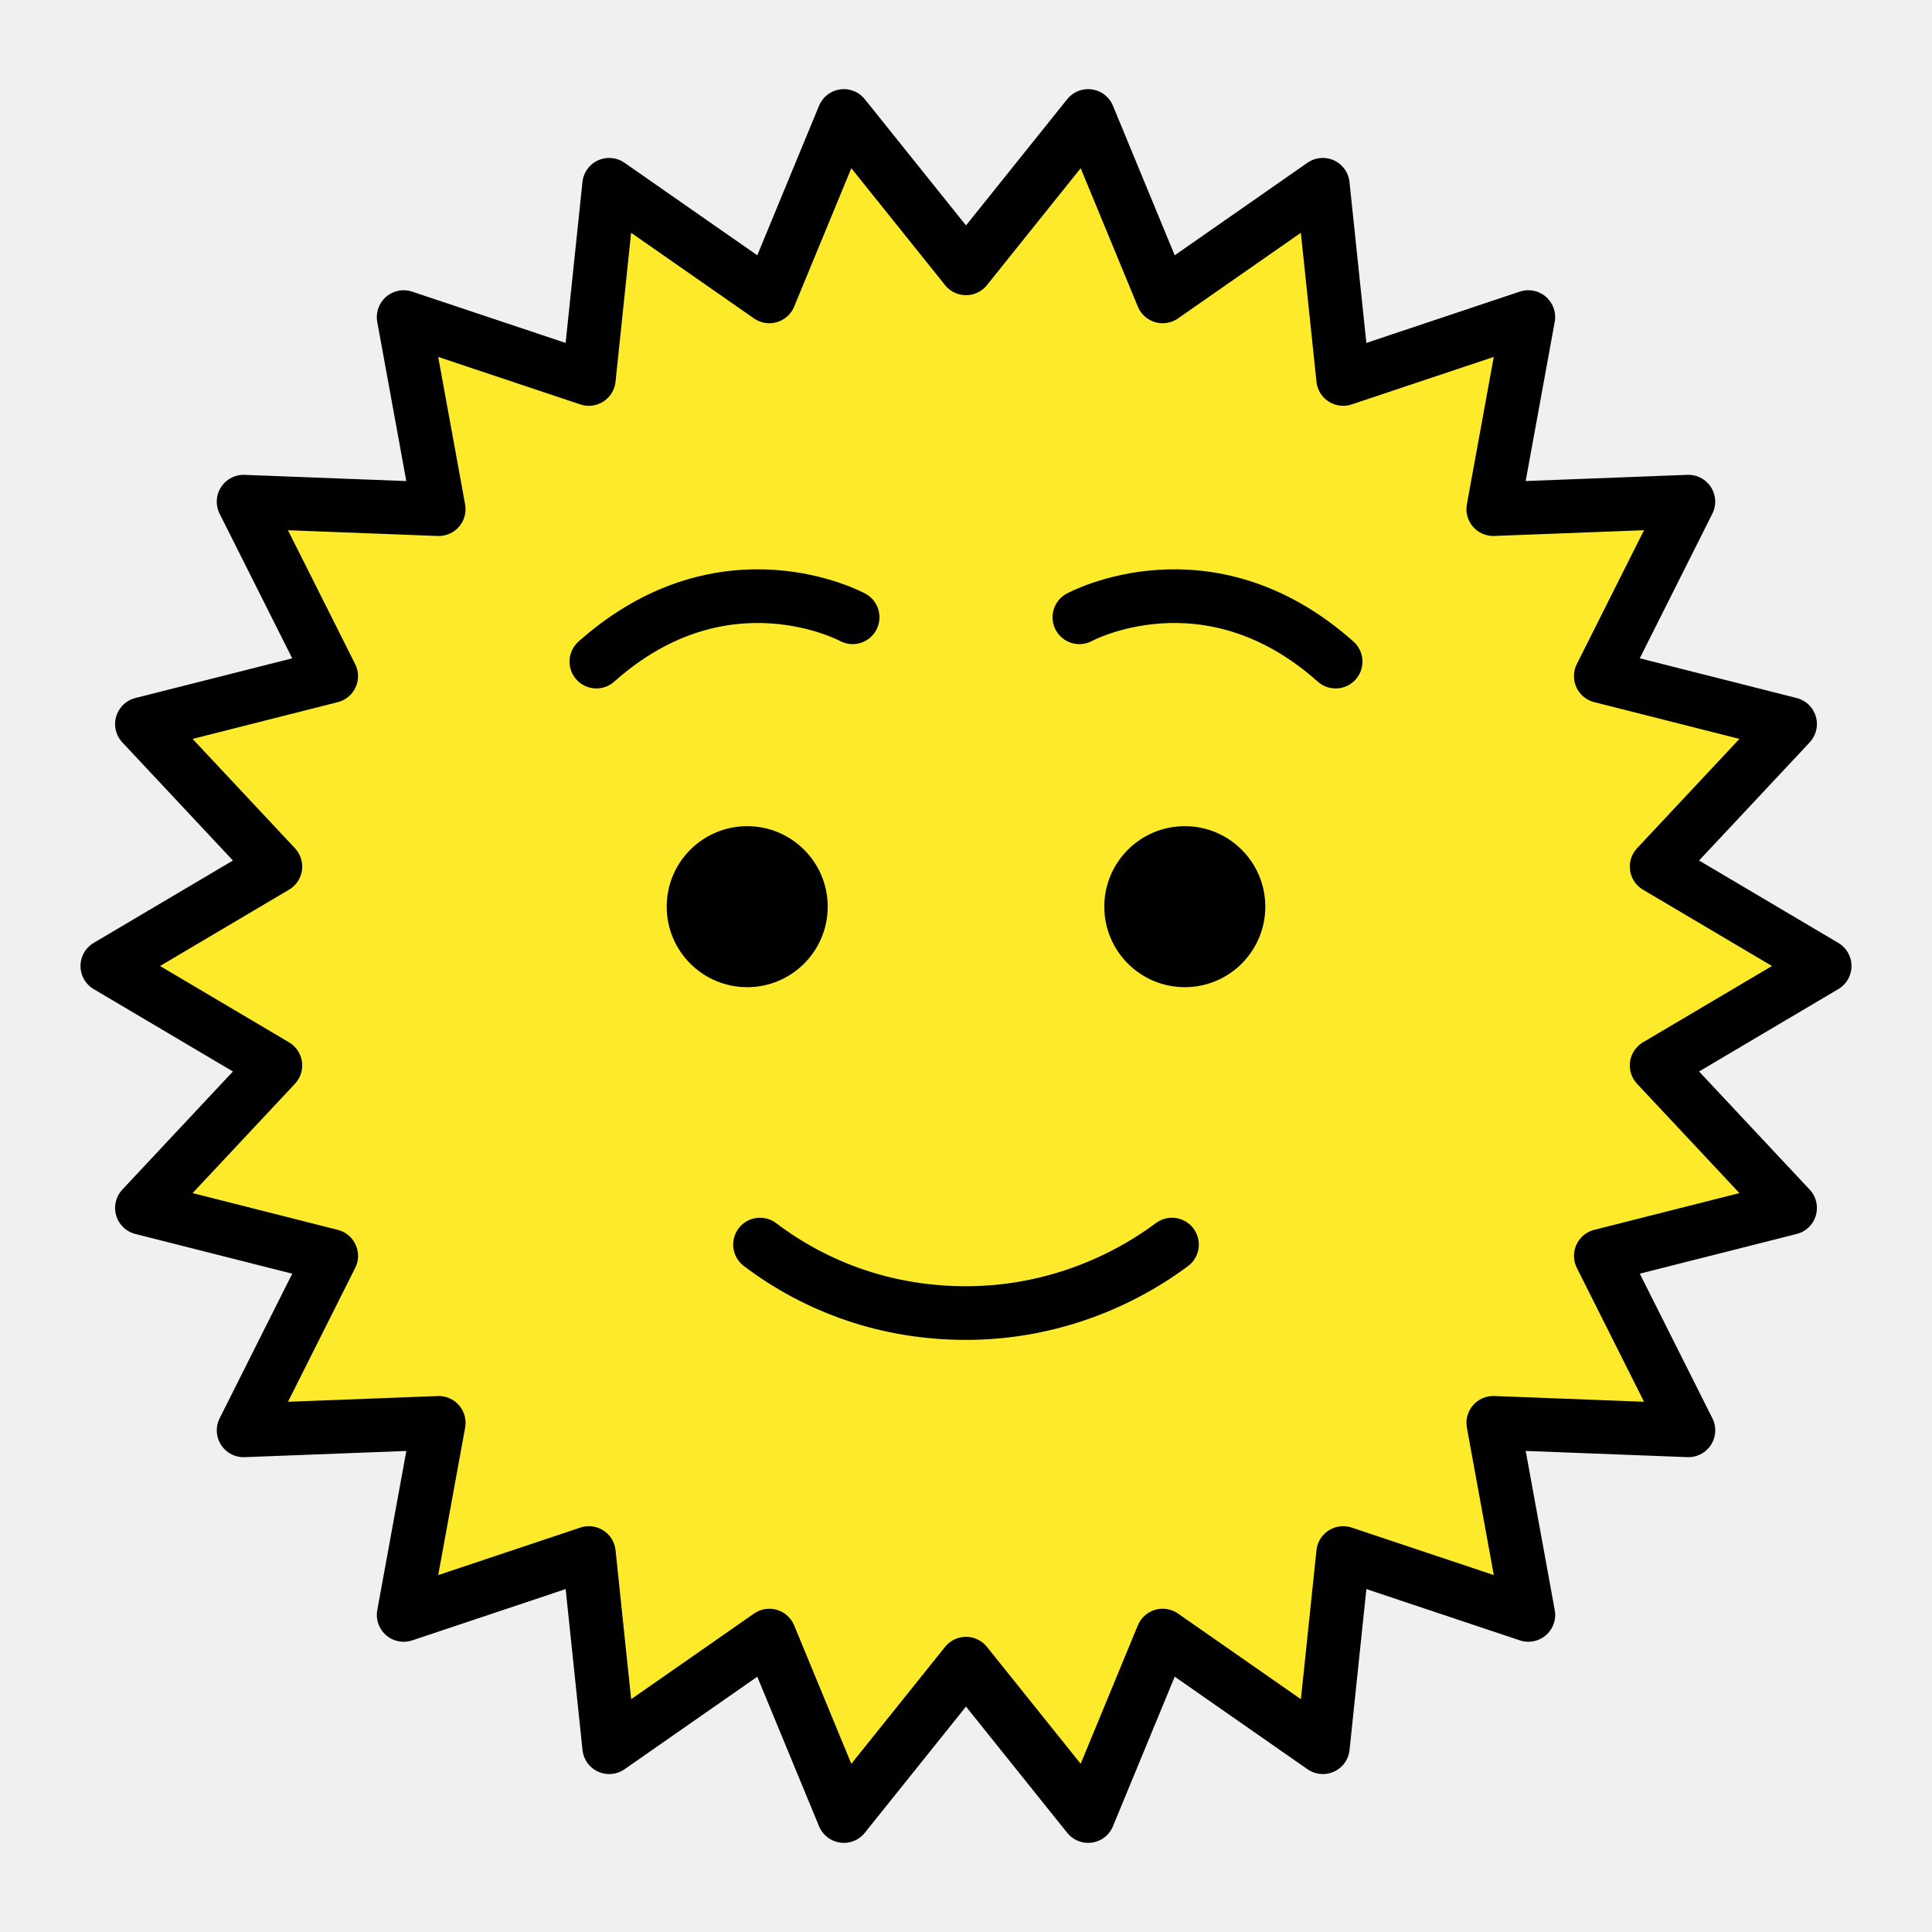
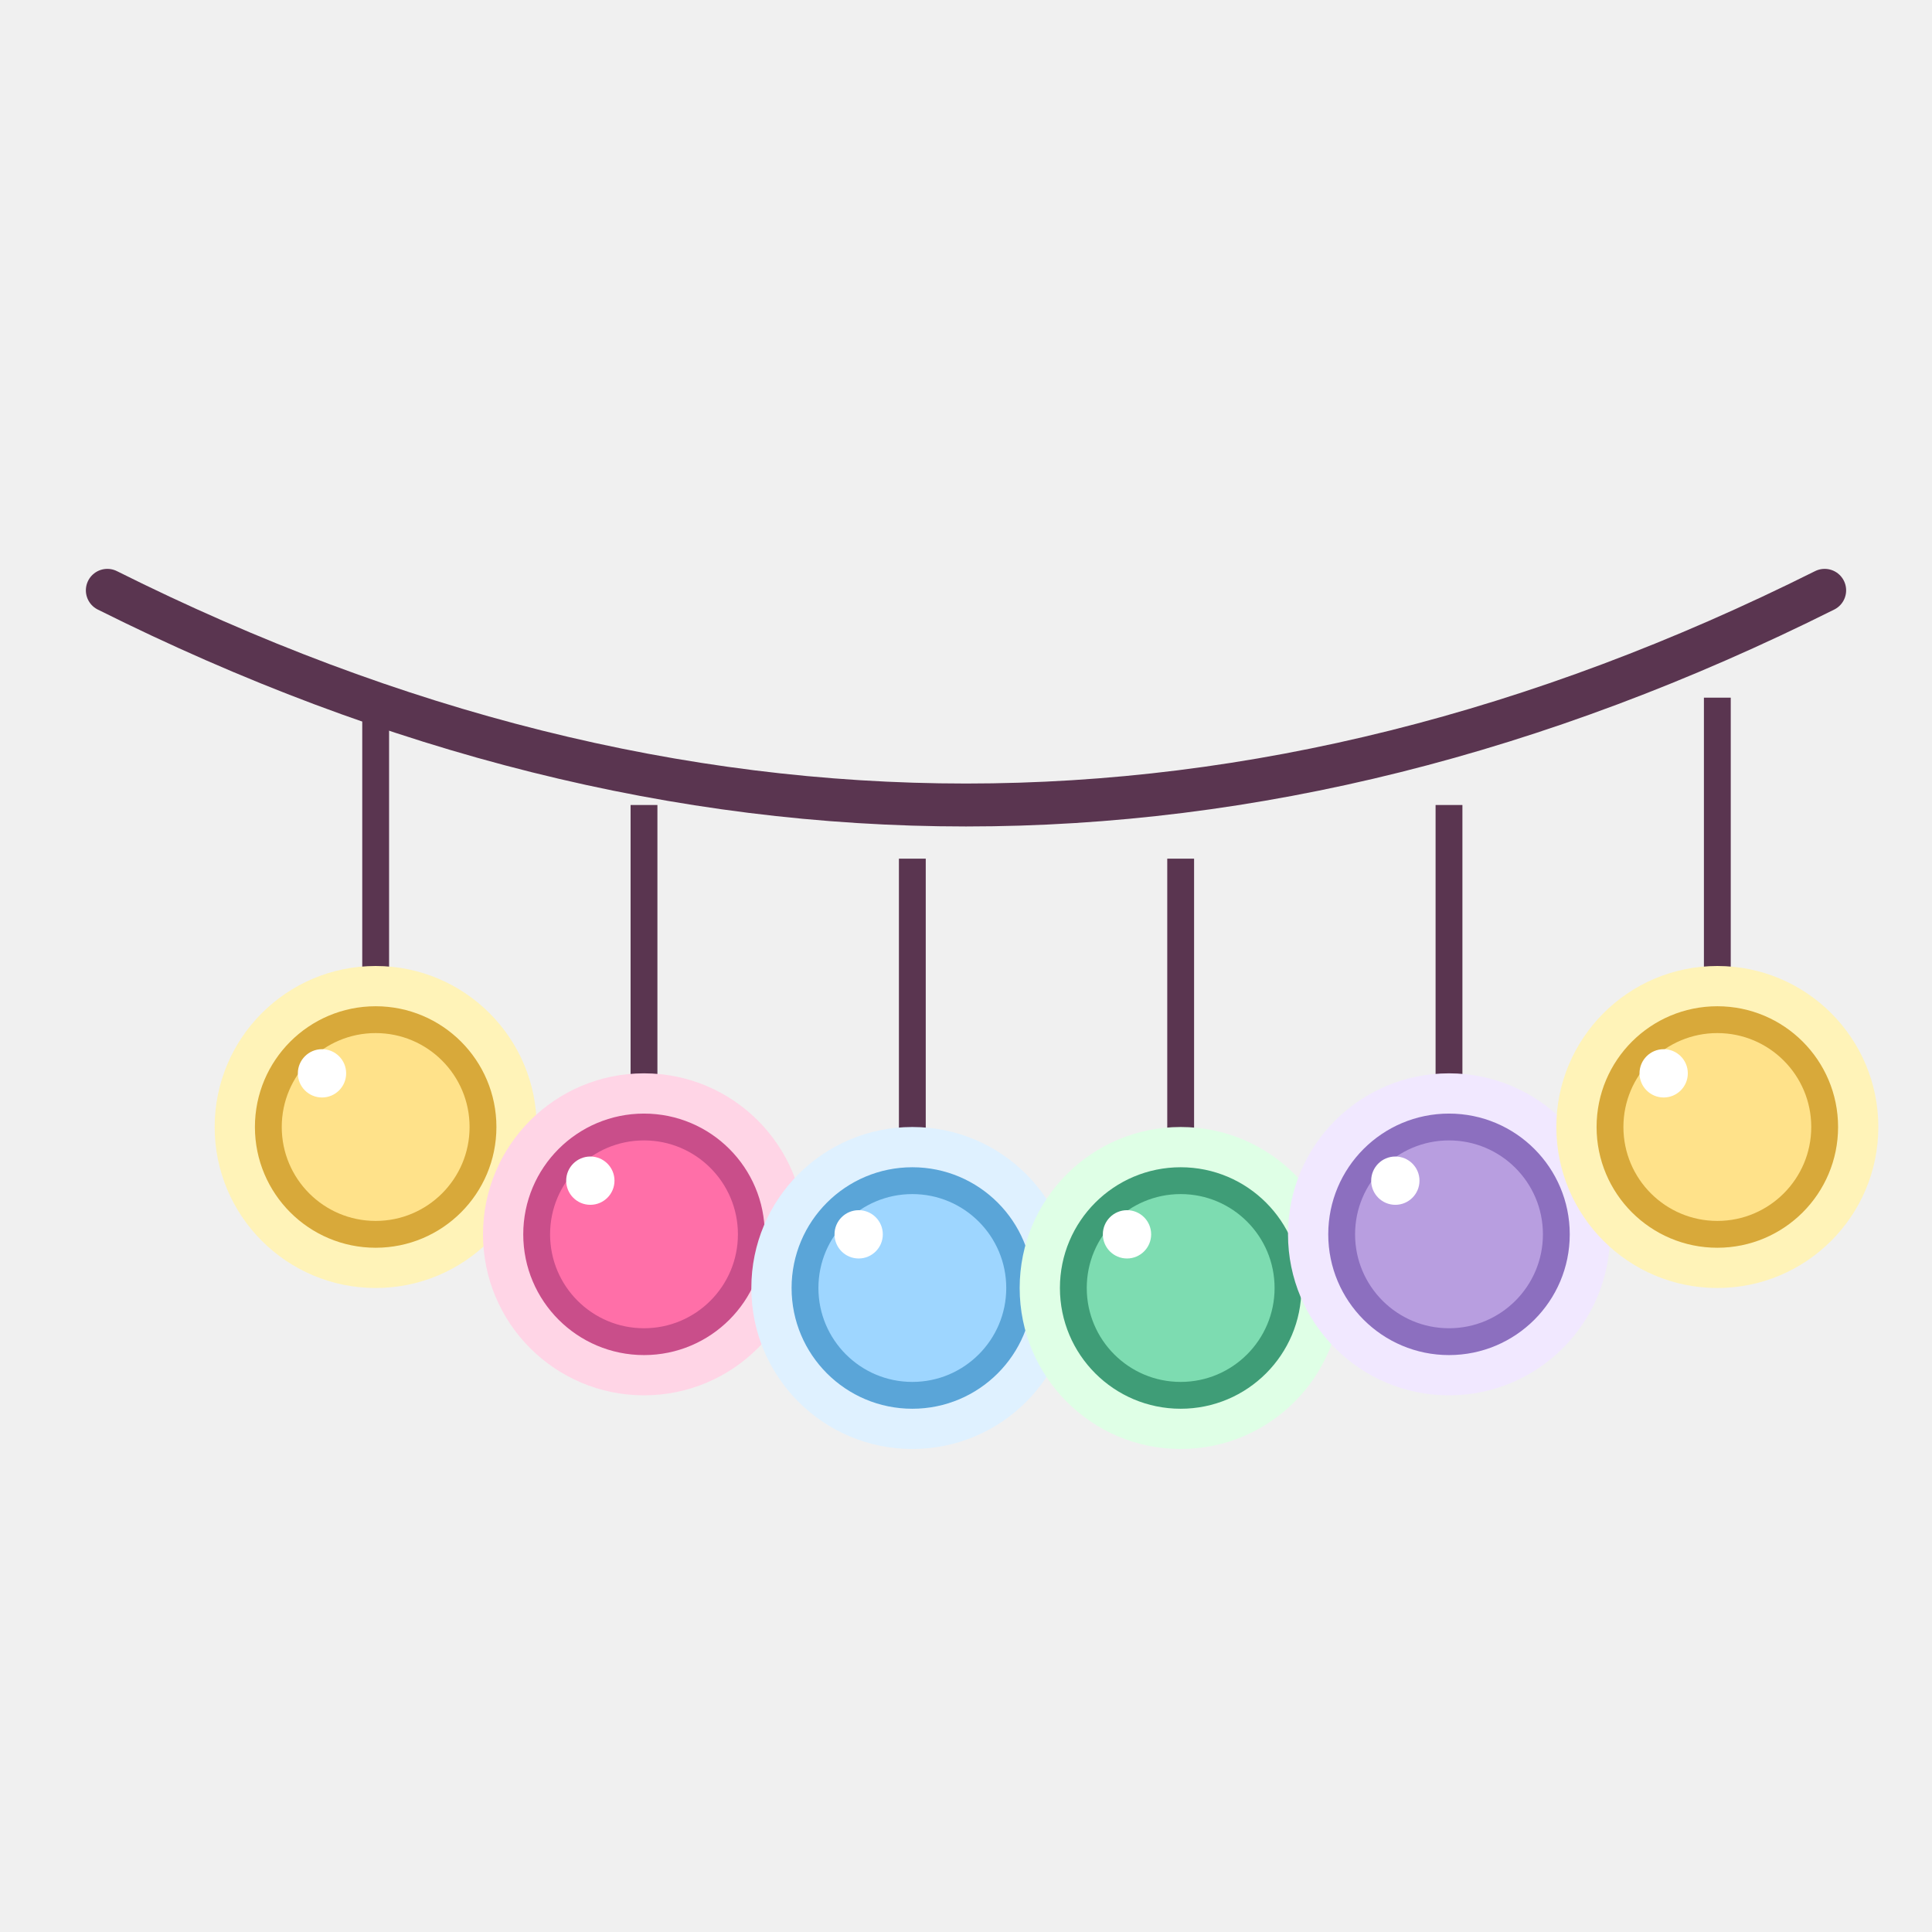
<svg xmlns="http://www.w3.org/2000/svg" viewBox="0 0 72 72" width="72" height="72">
  <g id="color">
-     <polygon fill="#FCEA2B" stroke="none" points="36,10 31.448,4.322 28.671,11.046 22.701,6.886 21.944,14.123 15.043,11.817 16.349,18.975 9.078,18.696 12.342,25.198 5.289,26.983 10.262,32.295 4,36 10.262,39.705 5.289,45.017 12.343,46.803 9.079,53.305 16.35,53.026 15.044,60.184 21.945,57.877 22.703,65.114 28.671,60.954 31.448,67.678 36,62 40.552,67.678 43.329,60.953 49.299,65.114 50.056,57.877 56.957,60.183 55.651,53.025 62.922,53.304 59.658,46.802 66.711,45.017 61.738,39.705 68,36 61.738,32.295 66.711,26.983 59.657,25.197 62.921,18.695 55.65,18.974 56.956,11.816 50.056,14.123 49.297,6.886 43.329,11.046 40.552,4.322" />
-   </g>
-   <g id="skin" />
-   <g id="skin-shadow" />
-   <g id="line">
-     <polygon fill="none" stroke="#000000" stroke-linecap="round" stroke-linejoin="round" stroke-miterlimit="10" stroke-width="2" points="36,10 31.448,4.322 28.671,11.046 22.701,6.886 21.944,14.123 15.043,11.817 16.349,18.975 9.078,18.696 12.342,25.198 5.289,26.983 10.262,32.295 4,36 10.262,39.705 5.289,45.017 12.343,46.803 9.079,53.305 16.35,53.026 15.044,60.184 21.945,57.877 22.703,65.114 28.671,60.954 31.448,67.678 36,62 40.552,67.678 43.329,60.953 49.299,65.114 50.056,57.877 56.957,60.183 55.651,53.025 62.922,53.304 59.658,46.802 66.711,45.017 61.738,39.705 68,36 61.738,32.295 66.711,26.983 59.657,25.197 62.921,18.695 55.65,18.974 56.956,11.816 50.056,14.123 49.297,6.886 43.329,11.046 40.552,4.322" />
-     <circle cx="27.846" cy="33.789" r="3" fill="#000000" stroke="none" />
-     <circle cx="44.154" cy="33.789" r="3" fill="#000000" stroke="none" />
-     <path fill="none" stroke="#000000" stroke-linecap="round" stroke-linejoin="round" stroke-miterlimit="10" stroke-width="2" d="M43.676,46.382c-2.135,1.585-4.814,2.552-7.677,2.552c-2.902,0-5.526-0.928-7.676-2.552" />
-     <path fill="none" stroke="#000000" stroke-linecap="round" stroke-linejoin="round" stroke-miterlimit="10" stroke-width="2" d="M31.775,23.004c0,0-4.775-2.6-9.55,1.652" />
-     <path fill="none" stroke="#000000" stroke-linecap="round" stroke-linejoin="round" stroke-miterlimit="10" stroke-width="2" d="M40.225,23.004c0,0,4.775-2.6,9.55,1.652" />
+     <path d="M4 22 Q36 38 68 22" fill="none" stroke="#5a3550" stroke-width="1.6" stroke-linecap="round" />
+     <line x1="14" y1="26" x2="14" y2="38" stroke="#5a3550" stroke-width="1" />
+     <line x1="24" y1="30" x2="24" y2="42" stroke="#5a3550" stroke-width="1" />
+     <line x1="34" y1="32" x2="34" y2="44" stroke="#5a3550" stroke-width="1" />
+     <line x1="44" y1="32" x2="44" y2="44" stroke="#5a3550" stroke-width="1" />
+     <line x1="54" y1="30" x2="54" y2="42" stroke="#5a3550" stroke-width="1" />
+     <line x1="64" y1="26" x2="64" y2="38" stroke="#5a3550" stroke-width="1" />
+     <circle cx="14" cy="42" r="6" fill="#fff3b8" />
+     <circle cx="14" cy="42" r="4" fill="#ffe28a" stroke="#d8a93a" stroke-width="1" />
+     <circle cx="24" cy="46" r="6" fill="#ffd5e6" />
+     <circle cx="24" cy="46" r="4" fill="#ff6fa8" stroke="#c94e8a" stroke-width="1" />
+     <circle cx="34" cy="48" r="6" fill="#dff1ff" />
+     <circle cx="34" cy="48" r="4" fill="#9ed6ff" stroke="#5aa5d8" stroke-width="1" />
+     <circle cx="44" cy="48" r="6" fill="#dfffe6" />
+     <circle cx="44" cy="48" r="4" fill="#7ddcb1" stroke="#3f9d77" stroke-width="1" />
+     <circle cx="54" cy="46" r="6" fill="#f1e8ff" />
+     <circle cx="54" cy="46" r="4" fill="#b89ee0" stroke="#8c6fbf" stroke-width="1" />
+     <circle cx="64" cy="42" r="6" fill="#fff3b8" />
+     <circle cx="64" cy="42" r="4" fill="#ffe28a" stroke="#d8a93a" stroke-width="1" />
+     <circle cx="12" cy="40" r="0.9" fill="#fff" />
+     <circle cx="22" cy="44" r="0.9" fill="#fff" />
+     <circle cx="32" cy="46" r="0.9" fill="#fff" />
+     <circle cx="42" cy="46" r="0.9" fill="#fff" />
+     <circle cx="52" cy="44" r="0.9" fill="#fff" />
+     <circle cx="62" cy="40" r="0.9" fill="#fff" />
  </g>
</svg>
